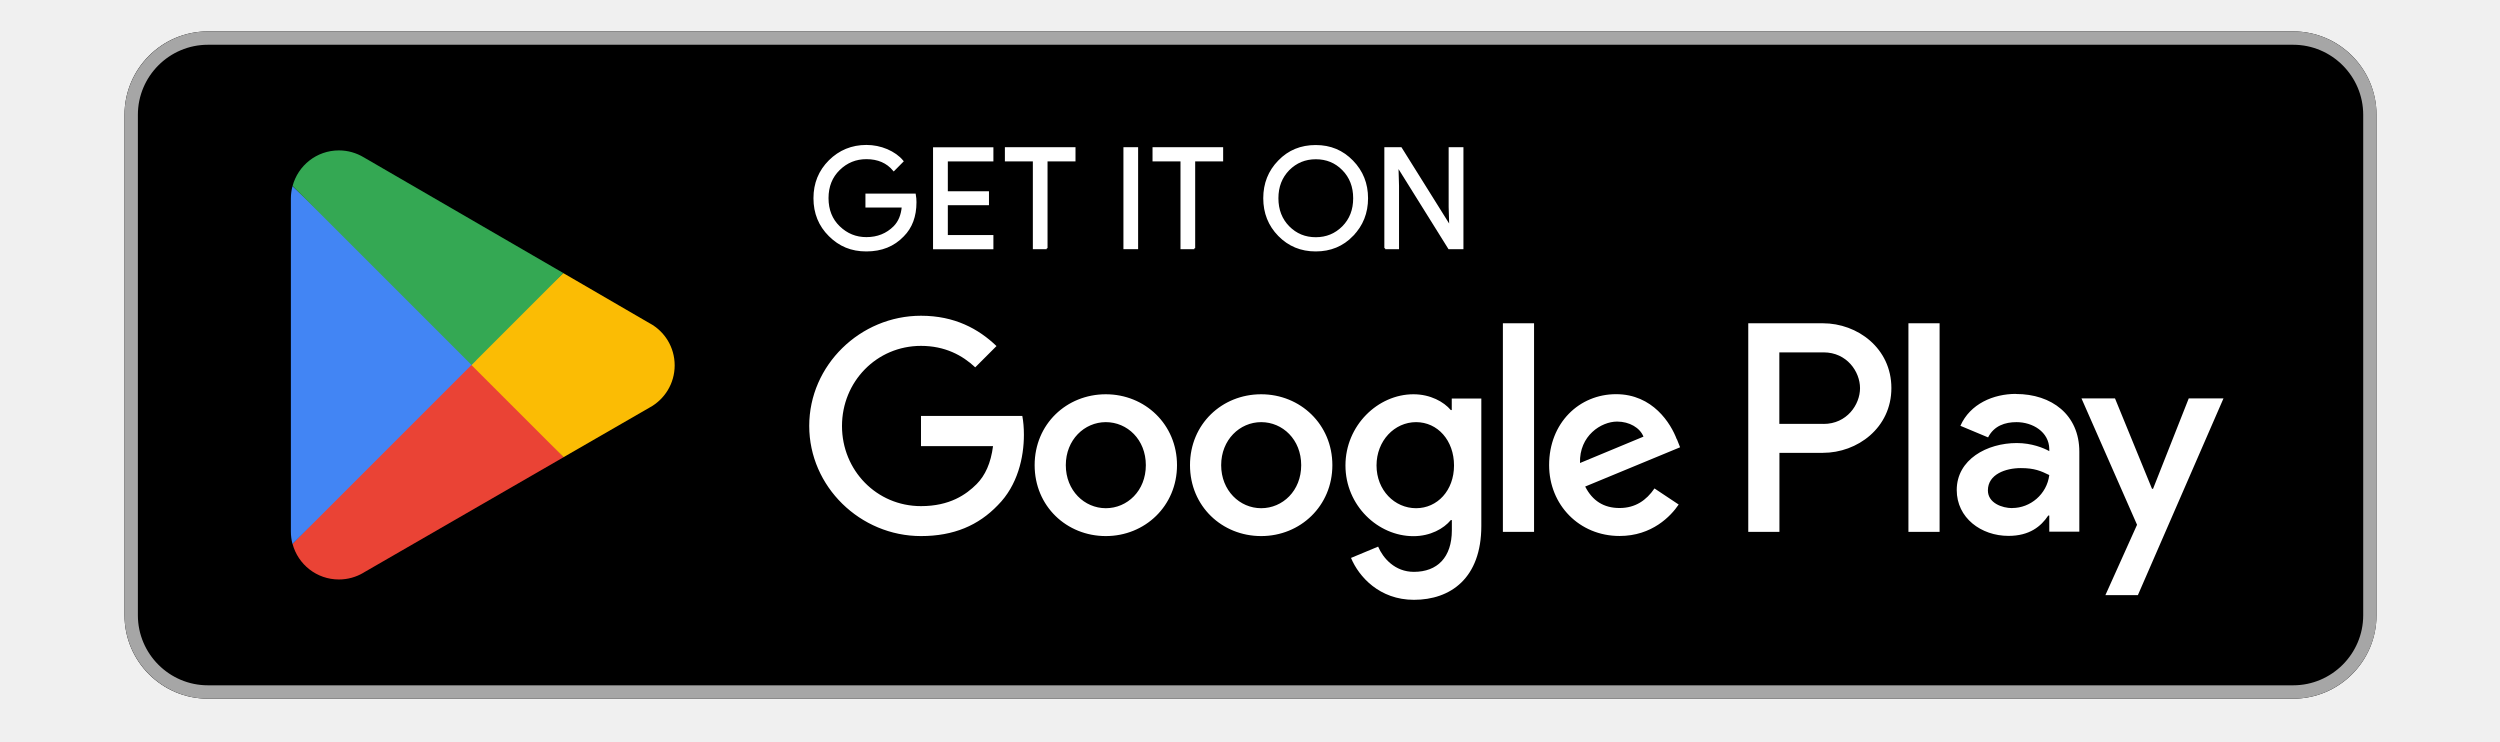
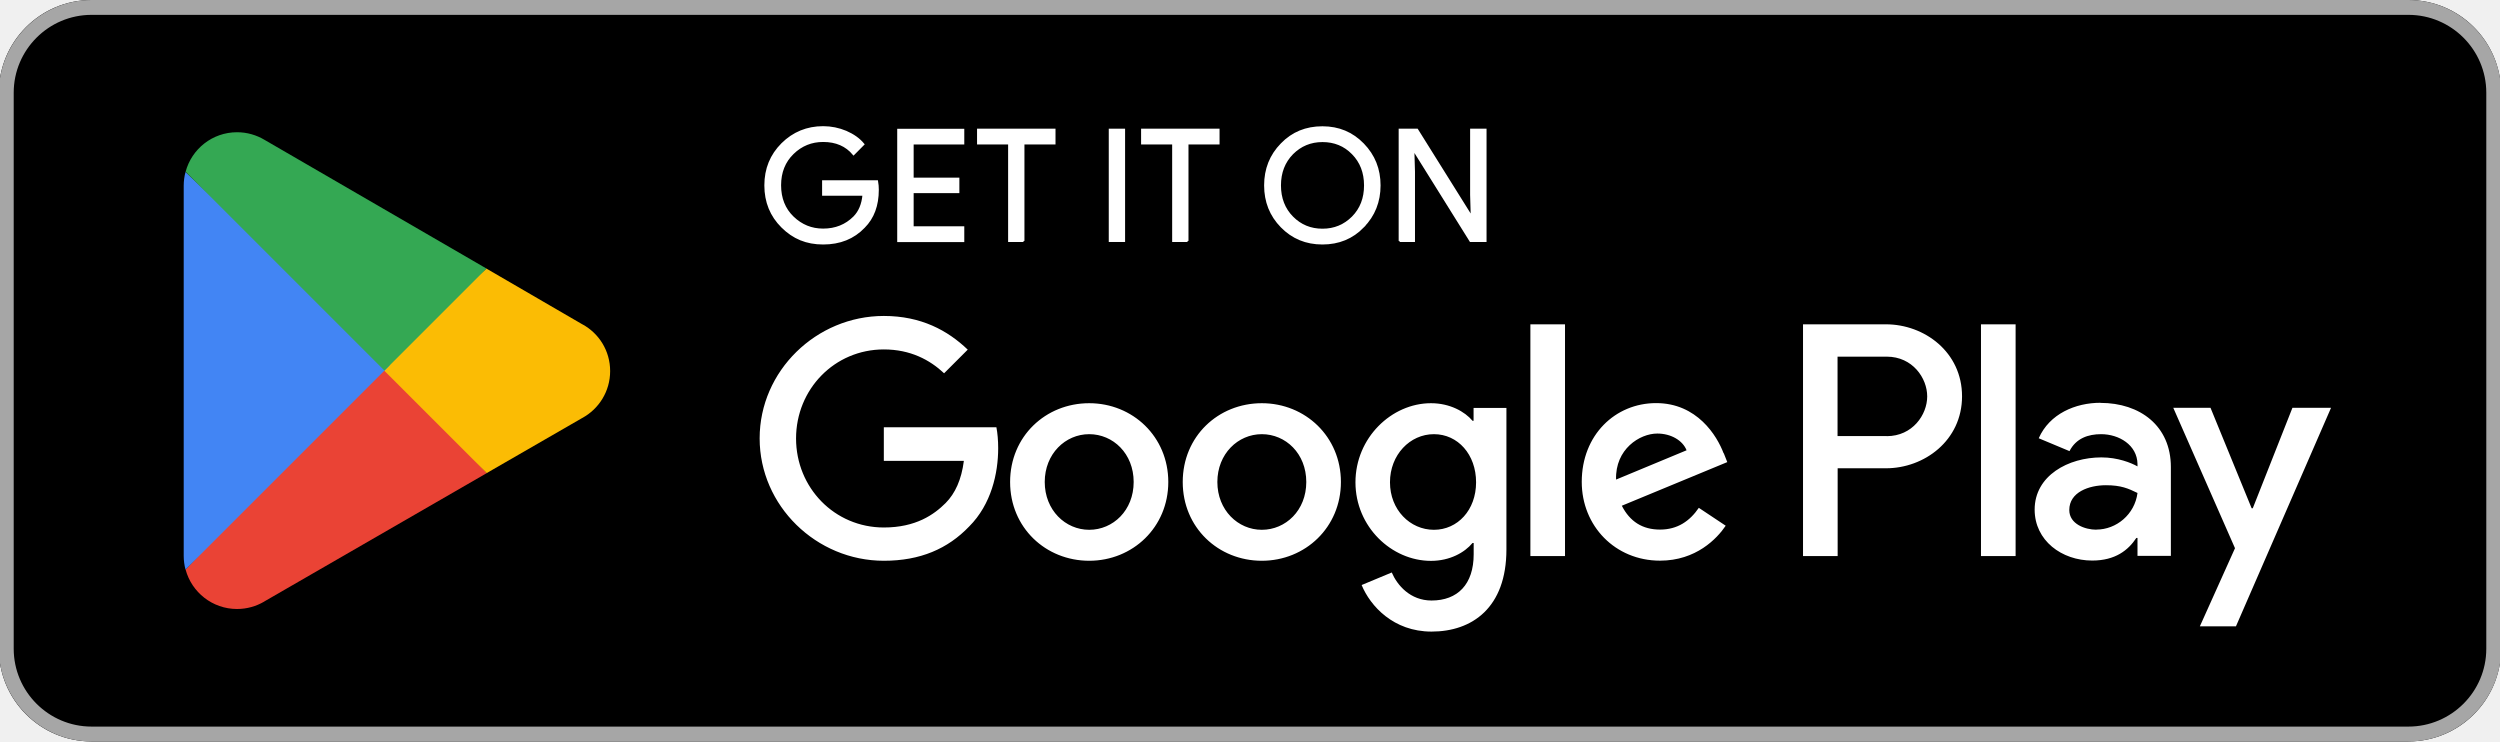
<svg xmlns="http://www.w3.org/2000/svg" id="artwork" version="1.1" viewBox="0 0 238.96 70.87">
-   <g transform="translate(12,3) scale(0.90)">
-     <defs>
-       <style>
+   <defs>
+     <style>
      .st0 {
        fill: #4285f4;
      }

      .st1 {
        fill: #a6a6a6;
      }

      .st2 {
        stroke: #fff;
        stroke-miterlimit: 10;
        stroke-width: .2px;
      }

      .st2, .st3 {
        fill: #fff;
      }

      .st4 {
        fill: #34a853;
      }

      .st5 {
        fill: #fbbc04;
      }

      .st6 {
        fill: #ea4335;
      }
    </style>
-     </defs>
-     <rect x="-.11" width="239.17" height="70.87" rx="8.86" ry="8.86" />
-     <path class="st1" d="M230.21,1.42c4.1,0,7.44,3.34,7.44,7.44v53.15c0,4.1-3.34,7.44-7.44,7.44H8.75c-4.1,0-7.44-3.34-7.44-7.44V8.86C1.31,4.76,4.65,1.42,8.75,1.42h221.46M230.21,0H8.75C3.88,0-.11,3.99-.11,8.86v53.15c0,4.87,3.99,8.86,8.86,8.86h221.46c4.87,0,8.86-3.99,8.86-8.86V8.86c0-4.87-3.99-8.86-8.86-8.86h0Z" />
-     <g>
-       <path class="st2" d="M83.9,18.15c0,1.48-.44,2.67-1.32,3.55-1,1.05-2.3,1.57-3.9,1.57s-2.84-.53-3.91-1.59c-1.07-1.06-1.61-2.38-1.61-3.96s.54-2.89,1.61-3.96c1.07-1.06,2.38-1.6,3.91-1.6.76,0,1.49.15,2.18.44.69.3,1.25.69,1.66,1.19l-.93.94c-.7-.84-1.67-1.26-2.91-1.26-1.12,0-2.09.39-2.9,1.18s-1.22,1.81-1.22,3.06.41,2.28,1.22,3.06c.82.79,1.78,1.18,2.9,1.18,1.19,0,2.18-.4,2.97-1.19.51-.52.81-1.23.89-2.15h-3.86v-1.28h5.15c.05.28.07.54.07.8Z" />
-       <path class="st2" d="M92.07,13.71h-4.84v3.37h4.37v1.28h-4.37v3.37h4.84v1.31h-6.21v-10.63h6.21v1.31h0Z" />
-       <path class="st2" d="M97.83,23.03h-1.37v-9.32h-2.97v-1.31h7.3v1.31h-2.97s0,9.32,0,9.32Z" />
-       <path class="st2" d="M106.08,23.03v-10.63h1.36v10.63h-1.36Z" />
-       <path class="st2" d="M113.51,23.03h-1.37v-9.32h-2.97v-1.31h7.3v1.31h-2.97s0,9.32,0,9.32Z" />
-       <path class="st2" d="M130.3,21.66c-1.05,1.08-2.34,1.61-3.9,1.61s-2.85-.54-3.9-1.61c-1.05-1.07-1.57-2.39-1.57-3.94s.52-2.87,1.57-3.94c1.04-1.08,2.34-1.61,3.9-1.61s2.84.54,3.89,1.62c1.05,1.08,1.57,2.39,1.57,3.93s-.52,2.87-1.57,3.94ZM123.52,20.77c.79.8,1.75,1.19,2.89,1.19s2.1-.4,2.89-1.19c.79-.8,1.18-1.81,1.18-3.05s-.4-2.26-1.18-3.05c-.78-.8-1.75-1.19-2.89-1.19s-2.1.4-2.89,1.19c-.78.8-1.18,1.81-1.18,3.05s.4,2.26,1.18,3.05Z" />
-       <path class="st2" d="M133.79,23.03v-10.63h1.66l5.17,8.27h.06l-.06-2.05v-6.22h1.37v10.63h-1.43l-5.41-8.67h-.06l.06,2.05v6.62h-1.37,0Z" />
-     </g>
-     <path class="st3" d="M120.61,38.54c-4.17,0-7.56,3.17-7.56,7.53s3.4,7.53,7.56,7.53,7.56-3.2,7.56-7.53-3.4-7.53-7.56-7.53ZM120.61,50.64c-2.28,0-4.25-1.88-4.25-4.57s1.97-4.57,4.25-4.57,4.25,1.85,4.25,4.57-1.97,4.57-4.25,4.57ZM104.11,38.54c-4.17,0-7.56,3.17-7.56,7.53s3.4,7.53,7.56,7.53,7.56-3.2,7.56-7.53-3.4-7.53-7.56-7.53ZM104.11,50.64c-2.28,0-4.25-1.88-4.25-4.57s1.97-4.57,4.25-4.57,4.25,1.85,4.25,4.57-1.97,4.57-4.25,4.57ZM84.48,40.85v3.2h7.65c-.23,1.8-.83,3.11-1.74,4.03-1.11,1.11-2.85,2.34-5.91,2.34-4.71,0-8.39-3.8-8.39-8.51s3.68-8.51,8.39-8.51c2.54,0,4.4,1,5.76,2.28l2.26-2.26c-1.91-1.83-4.45-3.22-8.02-3.22-6.45,0-11.87,5.25-11.87,11.7s5.42,11.7,11.87,11.7c3.48,0,6.11-1.14,8.16-3.28,2.11-2.11,2.77-5.08,2.77-7.48,0-.74-.06-1.43-.17-2h-10.76,0ZM164.75,43.33c-.63-1.68-2.54-4.8-6.45-4.8s-7.11,3.05-7.11,7.53c0,4.22,3.2,7.53,7.48,7.53,3.45,0,5.45-2.11,6.28-3.34l-2.57-1.71c-.86,1.26-2.03,2.08-3.71,2.08s-2.88-.77-3.65-2.28l10.08-4.17-.34-.86h0ZM154.47,45.84c-.09-2.91,2.26-4.4,3.94-4.4,1.31,0,2.43.66,2.8,1.6l-6.74,2.8ZM146.28,53.15h3.31v-22.15h-3.31v22.15ZM140.86,40.22h-.11c-.74-.88-2.17-1.68-3.97-1.68-3.77,0-7.22,3.31-7.22,7.56s3.45,7.51,7.22,7.51c1.8,0,3.22-.8,3.97-1.71h.11v1.08c0,2.88-1.54,4.42-4.03,4.42-2.03,0-3.28-1.46-3.8-2.68l-2.88,1.2c.83,2,3.03,4.45,6.68,4.45,3.88,0,7.16-2.28,7.16-7.85v-13.53h-3.14v1.23ZM137.06,50.64c-2.28,0-4.2-1.91-4.2-4.54s1.91-4.6,4.2-4.6,4.03,1.94,4.03,4.6-1.77,4.54-4.03,4.54ZM180.26,31h-7.92v22.15h3.31v-8.39h4.62c3.66,0,7.27-2.65,7.27-6.88s-3.6-6.88-7.27-6.88ZM180.34,41.68h-4.7v-7.59h4.7c2.47,0,3.87,2.05,3.87,3.8s-1.4,3.8-3.87,3.8h0ZM200.77,38.5c-2.39,0-4.87,1.05-5.9,3.39l2.94,1.23c.63-1.23,1.79-1.62,3.02-1.62,1.71,0,3.45,1.03,3.48,2.85v.23c-.6-.34-1.88-.86-3.45-.86-3.16,0-6.38,1.74-6.38,4.99,0,2.96,2.59,4.87,5.5,4.87,2.22,0,3.45-1,4.22-2.16h.11v1.71h3.19v-8.49c0-3.93-2.94-6.13-6.73-6.13h0ZM200.38,50.63c-1.08,0-2.59-.54-2.59-1.88,0-1.71,1.88-2.37,3.5-2.37,1.45,0,2.14.31,3.02.74-.26,2.05-2.02,3.5-3.93,3.5ZM219.12,38.98l-3.79,9.6h-.11l-3.93-9.6h-3.56l5.9,13.42-3.36,7.47h3.45l9.09-20.89h-3.68ZM189.35,53.15h3.31v-22.15h-3.31v22.15Z" />
-     <g>
-       <path class="st6" d="M36.6,34.41l-18.86,20.02s0,0,0,.01c.58,2.17,2.56,3.77,4.92,3.77.94,0,1.83-.26,2.58-.7l.06-.04,21.23-12.25-9.94-10.82Z" />
-       <path class="st5" d="M55.68,31h-.02s-9.17-5.33-9.17-5.33l-10.33,9.19,10.36,10.36,9.12-5.26c1.6-.86,2.68-2.55,2.68-4.49s-1.07-3.61-2.65-4.47h0Z" />
-       <path class="st0" d="M17.73,16.44c-.11.42-.17.86-.17,1.31v35.38c0,.45.06.89.17,1.31l19.51-19.51-19.51-18.49Z" />
-       <path class="st4" d="M36.74,35.43l9.76-9.76-21.21-12.3c-.77-.46-1.67-.73-2.63-.73-2.36,0-4.34,1.6-4.92,3.78h0s19,19,19,19h0Z" />
-     </g>
+   </defs>
+   <rect x="-.11" width="239.17" height="70.87" rx="8.86" ry="8.86" />
+   <path class="st1" d="M230.21,1.42c4.1,0,7.44,3.34,7.44,7.44v53.15c0,4.1-3.34,7.44-7.44,7.44H8.75c-4.1,0-7.44-3.34-7.44-7.44V8.86C1.31,4.76,4.65,1.42,8.75,1.42h221.46M230.21,0H8.75C3.88,0-.11,3.99-.11,8.86v53.15c0,4.87,3.99,8.86,8.86,8.86h221.46c4.87,0,8.86-3.99,8.86-8.86V8.86c0-4.87-3.99-8.86-8.86-8.86h0Z" />
+   <g>
+     <path class="st2" d="M83.9,18.15c0,1.48-.44,2.67-1.32,3.55-1,1.05-2.3,1.57-3.9,1.57s-2.84-.53-3.91-1.59c-1.07-1.06-1.61-2.38-1.61-3.96s.54-2.89,1.61-3.96c1.07-1.06,2.38-1.6,3.91-1.6.76,0,1.49.15,2.18.44.69.3,1.25.69,1.66,1.19l-.93.94c-.7-.84-1.67-1.26-2.91-1.26-1.12,0-2.09.39-2.9,1.18s-1.22,1.81-1.22,3.06.41,2.28,1.22,3.06c.82.79,1.78,1.18,2.9,1.18,1.19,0,2.18-.4,2.97-1.19.51-.52.81-1.23.89-2.15h-3.86v-1.28h5.15c.05.28.07.54.07.8Z" />
+     <path class="st2" d="M92.07,13.71h-4.84v3.37h4.37v1.28h-4.37v3.37h4.84v1.31h-6.21v-10.63h6.21v1.31h0Z" />
+     <path class="st2" d="M97.83,23.03h-1.37v-9.32h-2.97v-1.31h7.3v1.31h-2.97s0,9.32,0,9.32Z" />
+     <path class="st2" d="M106.08,23.03v-10.63h1.36v10.63h-1.36Z" />
+     <path class="st2" d="M113.51,23.03h-1.37v-9.32h-2.97v-1.31h7.3v1.31h-2.97s0,9.32,0,9.32Z" />
+     <path class="st2" d="M130.3,21.66c-1.05,1.08-2.34,1.61-3.9,1.61s-2.85-.54-3.9-1.61c-1.05-1.07-1.57-2.39-1.57-3.94s.52-2.87,1.57-3.94c1.04-1.08,2.34-1.61,3.9-1.61s2.84.54,3.89,1.62c1.05,1.08,1.57,2.39,1.57,3.93s-.52,2.87-1.57,3.94ZM123.52,20.77c.79.8,1.75,1.19,2.89,1.19s2.1-.4,2.89-1.19c.79-.8,1.18-1.81,1.18-3.05s-.4-2.26-1.18-3.05c-.78-.8-1.75-1.19-2.89-1.19s-2.1.4-2.89,1.19c-.78.8-1.18,1.81-1.18,3.05s.4,2.26,1.18,3.05Z" />
+     <path class="st2" d="M133.79,23.03v-10.63h1.66l5.17,8.27h.06l-.06-2.05v-6.22h1.37v10.63h-1.43l-5.41-8.67h-.06l.06,2.05v6.62h-1.37,0Z" />
+   </g>
+   <path class="st3" d="M120.61,38.54c-4.17,0-7.56,3.17-7.56,7.53s3.4,7.53,7.56,7.53,7.56-3.2,7.56-7.53-3.4-7.53-7.56-7.53ZM120.61,50.64c-2.28,0-4.25-1.88-4.25-4.57s1.97-4.57,4.25-4.57,4.25,1.85,4.25,4.57-1.97,4.57-4.25,4.57ZM104.11,38.54c-4.17,0-7.56,3.17-7.56,7.53s3.4,7.53,7.56,7.53,7.56-3.2,7.56-7.53-3.4-7.53-7.56-7.53ZM104.11,50.64c-2.28,0-4.25-1.88-4.25-4.57s1.97-4.57,4.25-4.57,4.25,1.85,4.25,4.57-1.97,4.57-4.25,4.57ZM84.48,40.85v3.2h7.65c-.23,1.8-.83,3.11-1.74,4.03-1.11,1.11-2.85,2.34-5.91,2.34-4.71,0-8.39-3.8-8.39-8.51s3.68-8.51,8.39-8.51c2.54,0,4.4,1,5.76,2.28l2.26-2.26c-1.91-1.83-4.45-3.22-8.02-3.22-6.45,0-11.87,5.25-11.87,11.7s5.42,11.7,11.87,11.7c3.48,0,6.11-1.14,8.16-3.28,2.11-2.11,2.77-5.08,2.77-7.48,0-.74-.06-1.43-.17-2h-10.76,0ZM164.75,43.33c-.63-1.68-2.54-4.8-6.45-4.8s-7.11,3.05-7.11,7.53c0,4.22,3.2,7.53,7.48,7.53,3.45,0,5.45-2.11,6.28-3.34l-2.57-1.71c-.86,1.26-2.03,2.08-3.71,2.08s-2.88-.77-3.65-2.28l10.08-4.17-.34-.86h0ZM154.47,45.84c-.09-2.91,2.26-4.4,3.94-4.4,1.31,0,2.43.66,2.8,1.6l-6.74,2.8ZM146.28,53.15h3.31v-22.15h-3.31v22.15ZM140.86,40.22h-.11c-.74-.88-2.17-1.68-3.97-1.68-3.77,0-7.22,3.31-7.22,7.56s3.45,7.51,7.22,7.51c1.8,0,3.22-.8,3.97-1.71h.11v1.08c0,2.88-1.54,4.42-4.03,4.42-2.03,0-3.28-1.46-3.8-2.68l-2.88,1.2c.83,2,3.03,4.45,6.68,4.45,3.88,0,7.16-2.28,7.16-7.85v-13.53h-3.14v1.23ZM137.06,50.64c-2.28,0-4.2-1.91-4.2-4.54s1.91-4.6,4.2-4.6,4.03,1.94,4.03,4.6-1.77,4.54-4.03,4.54ZM180.26,31h-7.92v22.15h3.31v-8.39h4.62c3.66,0,7.27-2.65,7.27-6.88s-3.6-6.88-7.27-6.88ZM180.34,41.68h-4.7v-7.59h4.7c2.47,0,3.87,2.05,3.87,3.8s-1.4,3.8-3.87,3.8h0ZM200.77,38.5c-2.39,0-4.87,1.05-5.9,3.39l2.94,1.23c.63-1.23,1.79-1.62,3.02-1.62,1.71,0,3.45,1.03,3.48,2.85v.23c-.6-.34-1.88-.86-3.45-.86-3.16,0-6.38,1.74-6.38,4.99,0,2.96,2.59,4.87,5.5,4.87,2.22,0,3.45-1,4.22-2.16h.11v1.71h3.19v-8.49c0-3.93-2.94-6.13-6.73-6.13h0ZM200.38,50.63c-1.08,0-2.59-.54-2.59-1.88,0-1.71,1.88-2.37,3.5-2.37,1.45,0,2.14.31,3.02.74-.26,2.05-2.02,3.5-3.93,3.5ZM219.12,38.98l-3.79,9.6h-.11l-3.93-9.6h-3.56l5.9,13.42-3.36,7.47h3.45l9.09-20.89h-3.68ZM189.35,53.15h3.31v-22.15h-3.31v22.15Z" />
+   <g>
+     <path class="st6" d="M36.6,34.41l-18.86,20.02s0,0,0,.01c.58,2.17,2.56,3.77,4.92,3.77.94,0,1.83-.26,2.58-.7l.06-.04,21.23-12.25-9.94-10.82Z" />
+     <path class="st5" d="M55.68,31h-.02s-9.17-5.33-9.17-5.33l-10.33,9.19,10.36,10.36,9.12-5.26c1.6-.86,2.68-2.55,2.68-4.49s-1.07-3.61-2.65-4.47h0Z" />
+     <path class="st0" d="M17.73,16.44c-.11.42-.17.86-.17,1.31v35.38c0,.45.06.89.17,1.31l19.51-19.51-19.51-18.49Z" />
+     <path class="st4" d="M36.74,35.43l9.76-9.76-21.21-12.3c-.77-.46-1.67-.73-2.63-.73-2.36,0-4.34,1.6-4.92,3.78h0s19,19,19,19h0Z" />
  </g>
</svg>
